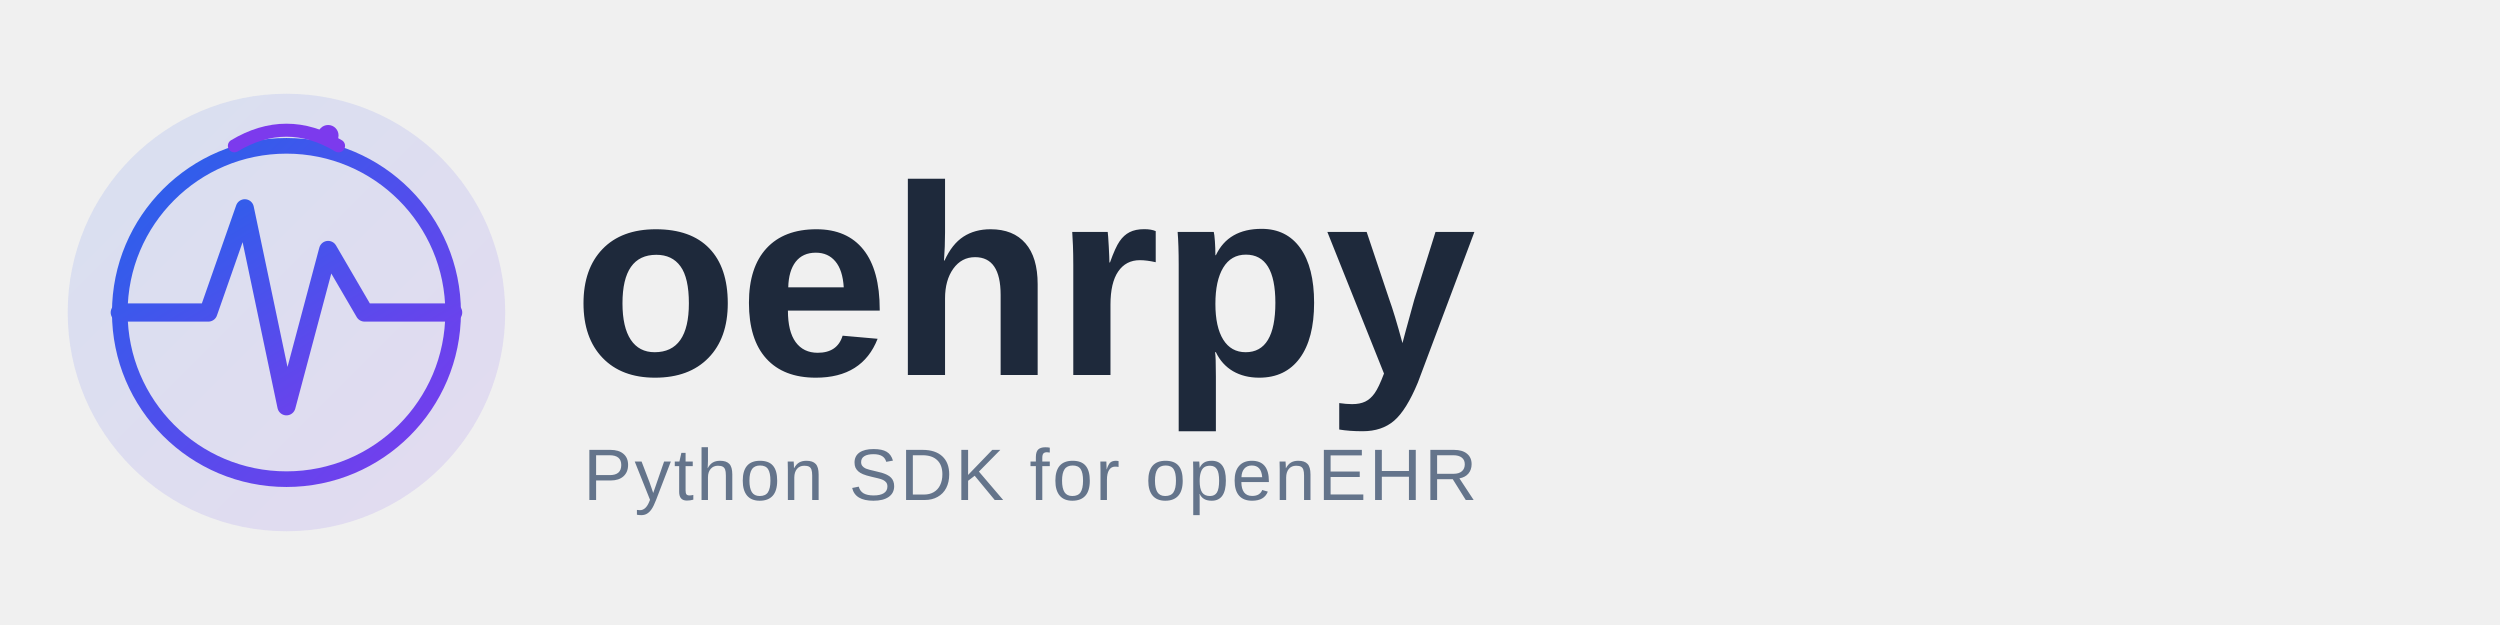
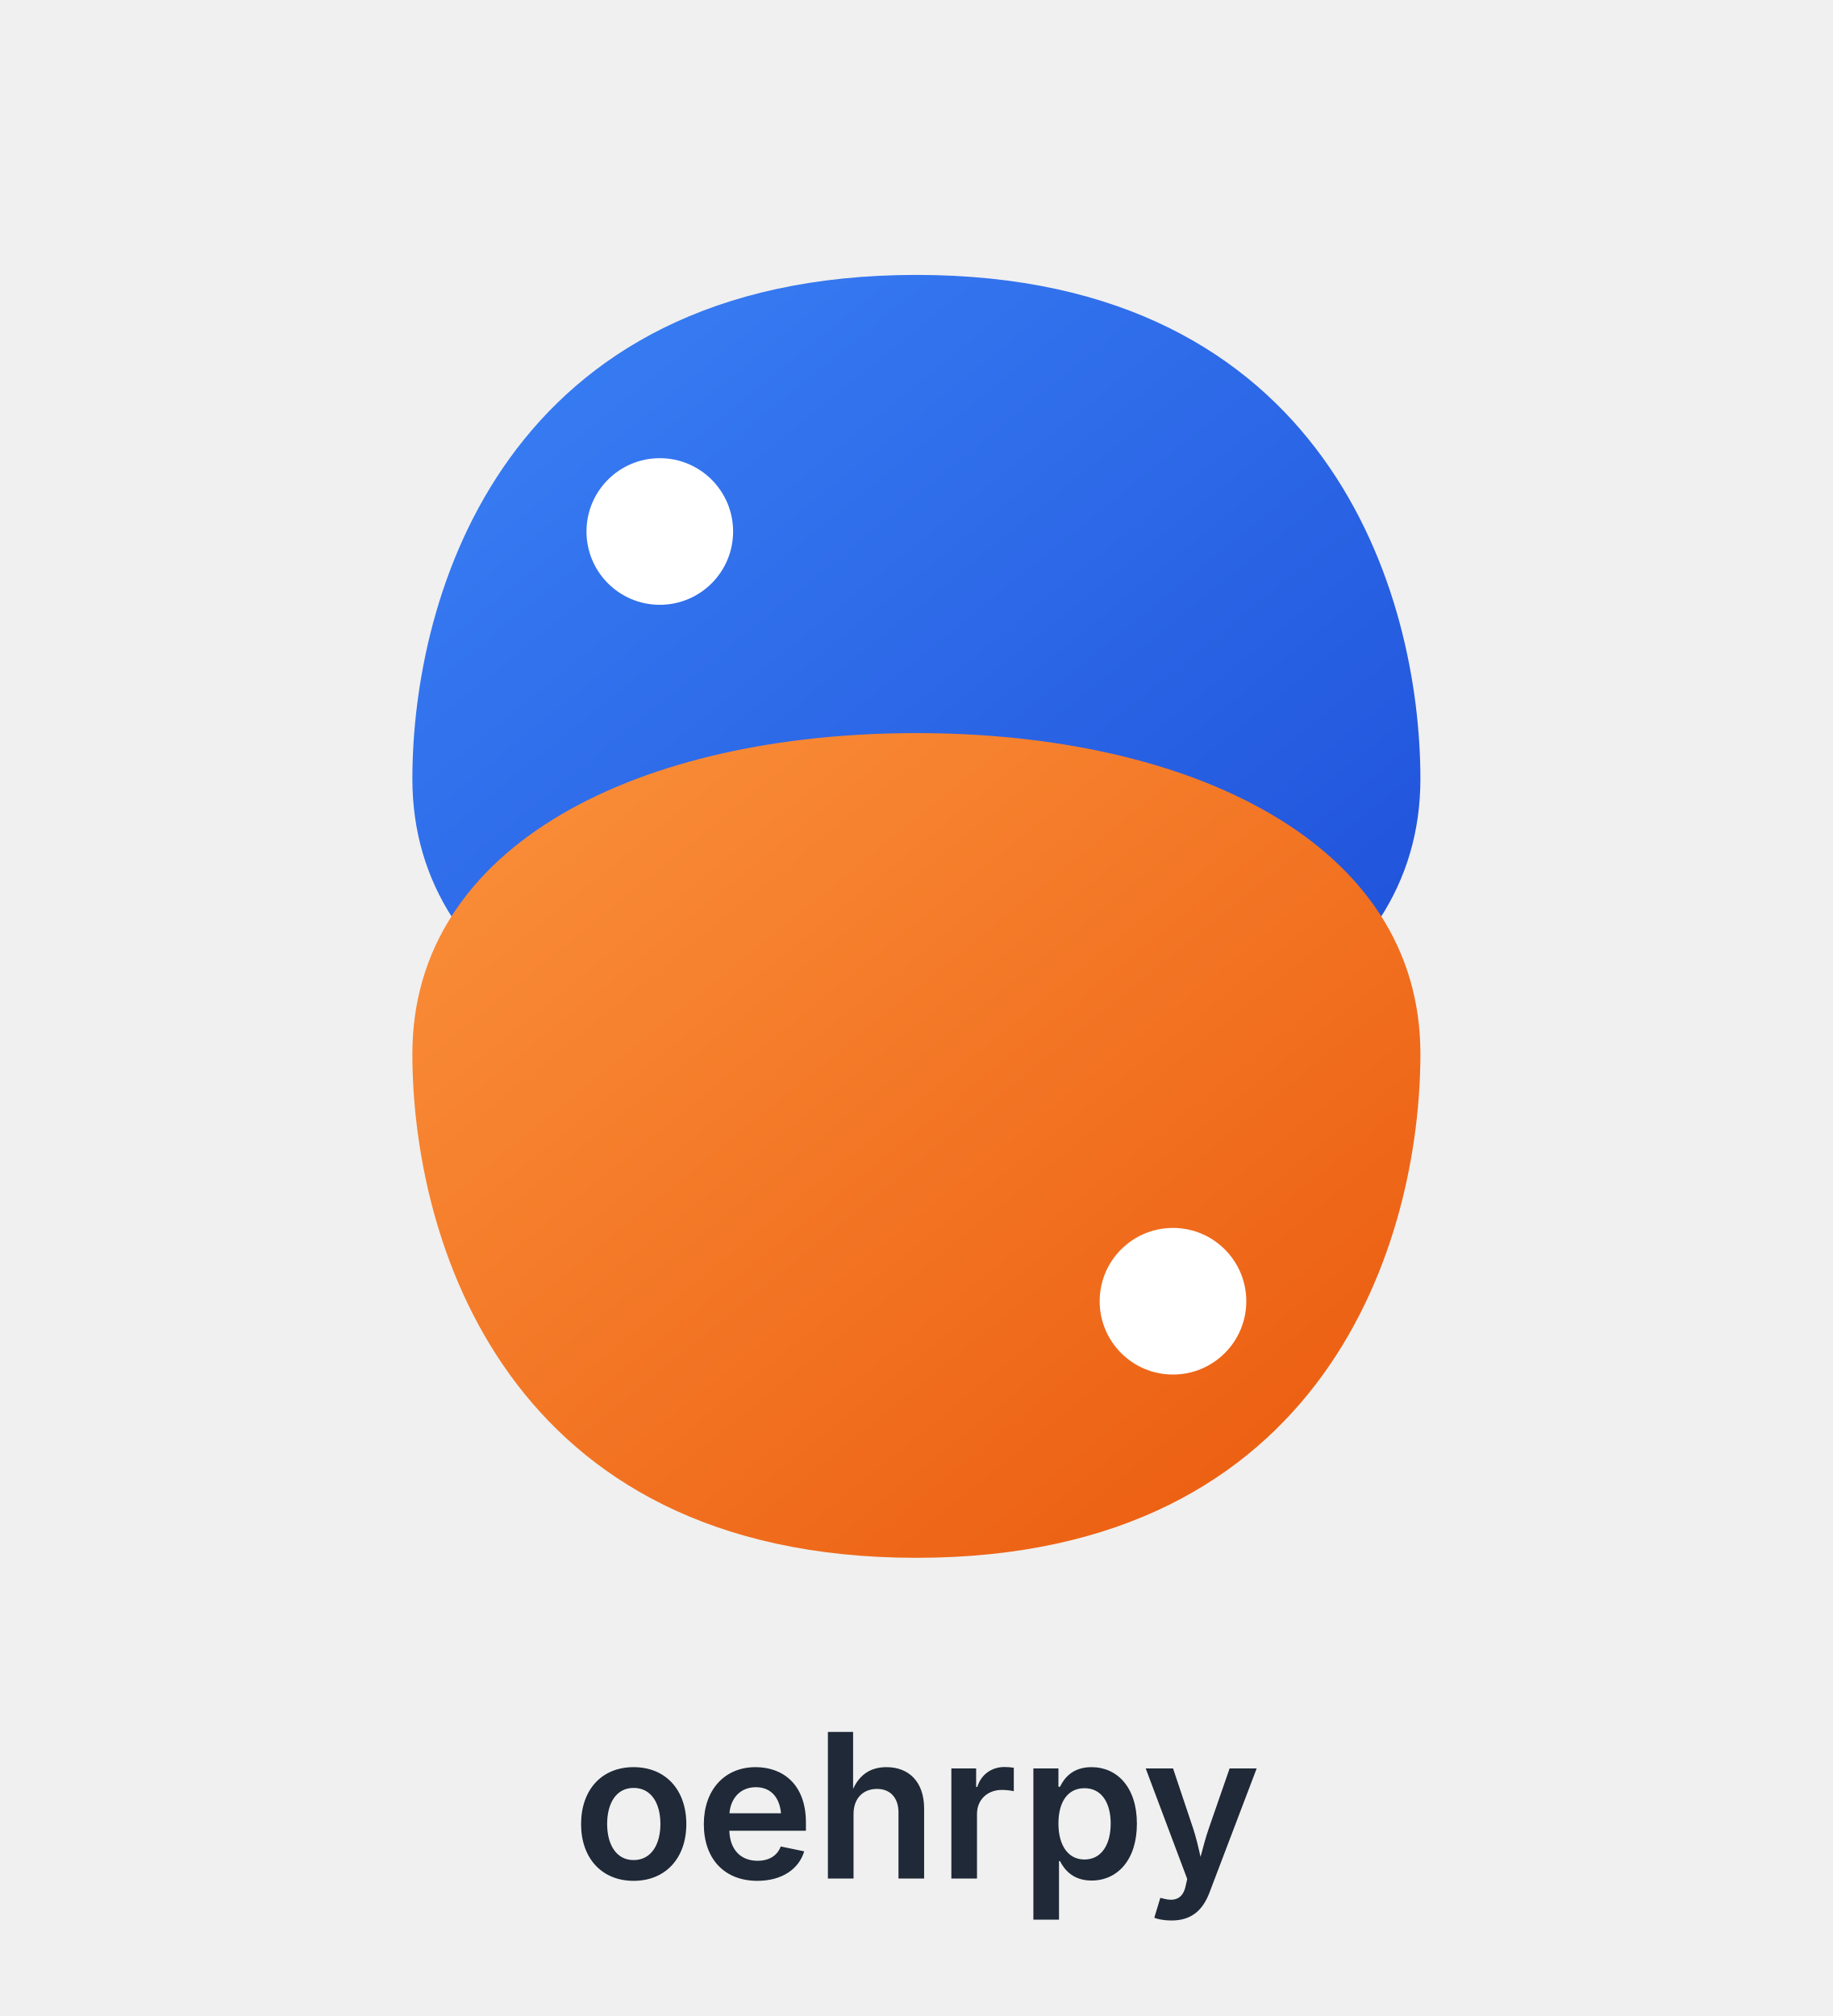
- <svg xmlns="http://www.w3.org/2000/svg" viewBox="0 0 480 120">
+ <svg xmlns="http://www.w3.org/2000/svg" viewBox="0 0 200 220" width="200">
  <defs>
-     <linearGradient id="grad" x1="0%" y1="0%" x2="100%" y2="100%">
-       <stop offset="0%" style="stop-color:#2563eb;stop-opacity:1" />
-       <stop offset="100%" style="stop-color:#7c3aed;stop-opacity:1" />
+     <linearGradient id="blueGrad" x1="0%" y1="0%" x2="100%" y2="100%">
+       <stop offset="0%" style="stop-color:#3b82f6" />
+       <stop offset="100%" style="stop-color:#1d4ed8" />
+     </linearGradient>
+     <linearGradient id="orangeGrad" x1="0%" y1="0%" x2="100%" y2="100%">
+       <stop offset="0%" style="stop-color:#fb923c" />
+       <stop offset="100%" style="stop-color:#ea580c" />
    </linearGradient>
  </defs>
-   <circle cx="55" cy="60" r="42" fill="url(#grad)" opacity="0.12" />
-   <circle cx="55" cy="60" r="32" fill="none" stroke="url(#grad)" stroke-width="3" />
-   <polyline points="23,60 40,60 47,40 55,78 63,48 70,60 87,60" fill="none" stroke="url(#grad)" stroke-width="3.5" stroke-linecap="round" stroke-linejoin="round" />
-   <path d="M45,28 Q55,22 65,28" fill="none" stroke="#7c3aed" stroke-width="2.5" stroke-linecap="round" />
-   <circle cx="63" cy="26" r="2" fill="#7c3aed" />
-   <text x="110" y="72" font-family="'Segoe UI', 'Helvetica Neue', Arial, sans-serif" font-size="52" font-weight="700" fill="#1e293b">
-     oehrpy
-   </text>
-   <text x="112" y="96" font-family="'Segoe UI', 'Helvetica Neue', Arial, sans-serif" font-size="14" fill="#64748b" letter-spacing="0.5">
-     Python SDK for openEHR
-   </text>
+   <path d="M100 30 C55 30 45 65 45 85 C45 108 70 120 100 120 C130 120 155 108 155 85 C155 65 145 30 100 30" fill="url(#blueGrad)" />
+   <circle cx="72" cy="58" r="8" fill="#fff" />
+   <path d="M100 170 C145 170 155 135 155 115 C155 92 130 80 100 80 C70 80 45 92 45 115 C45 135 55 170 100 170" fill="url(#orangeGrad)" />
+   <circle cx="128" cy="142" r="8" fill="#fff" />
+   <text x="100" y="205" text-anchor="middle" font-family="Inter, sans-serif" font-size="22" font-weight="600" fill="#1f2937">oehrpy</text>
</svg>
